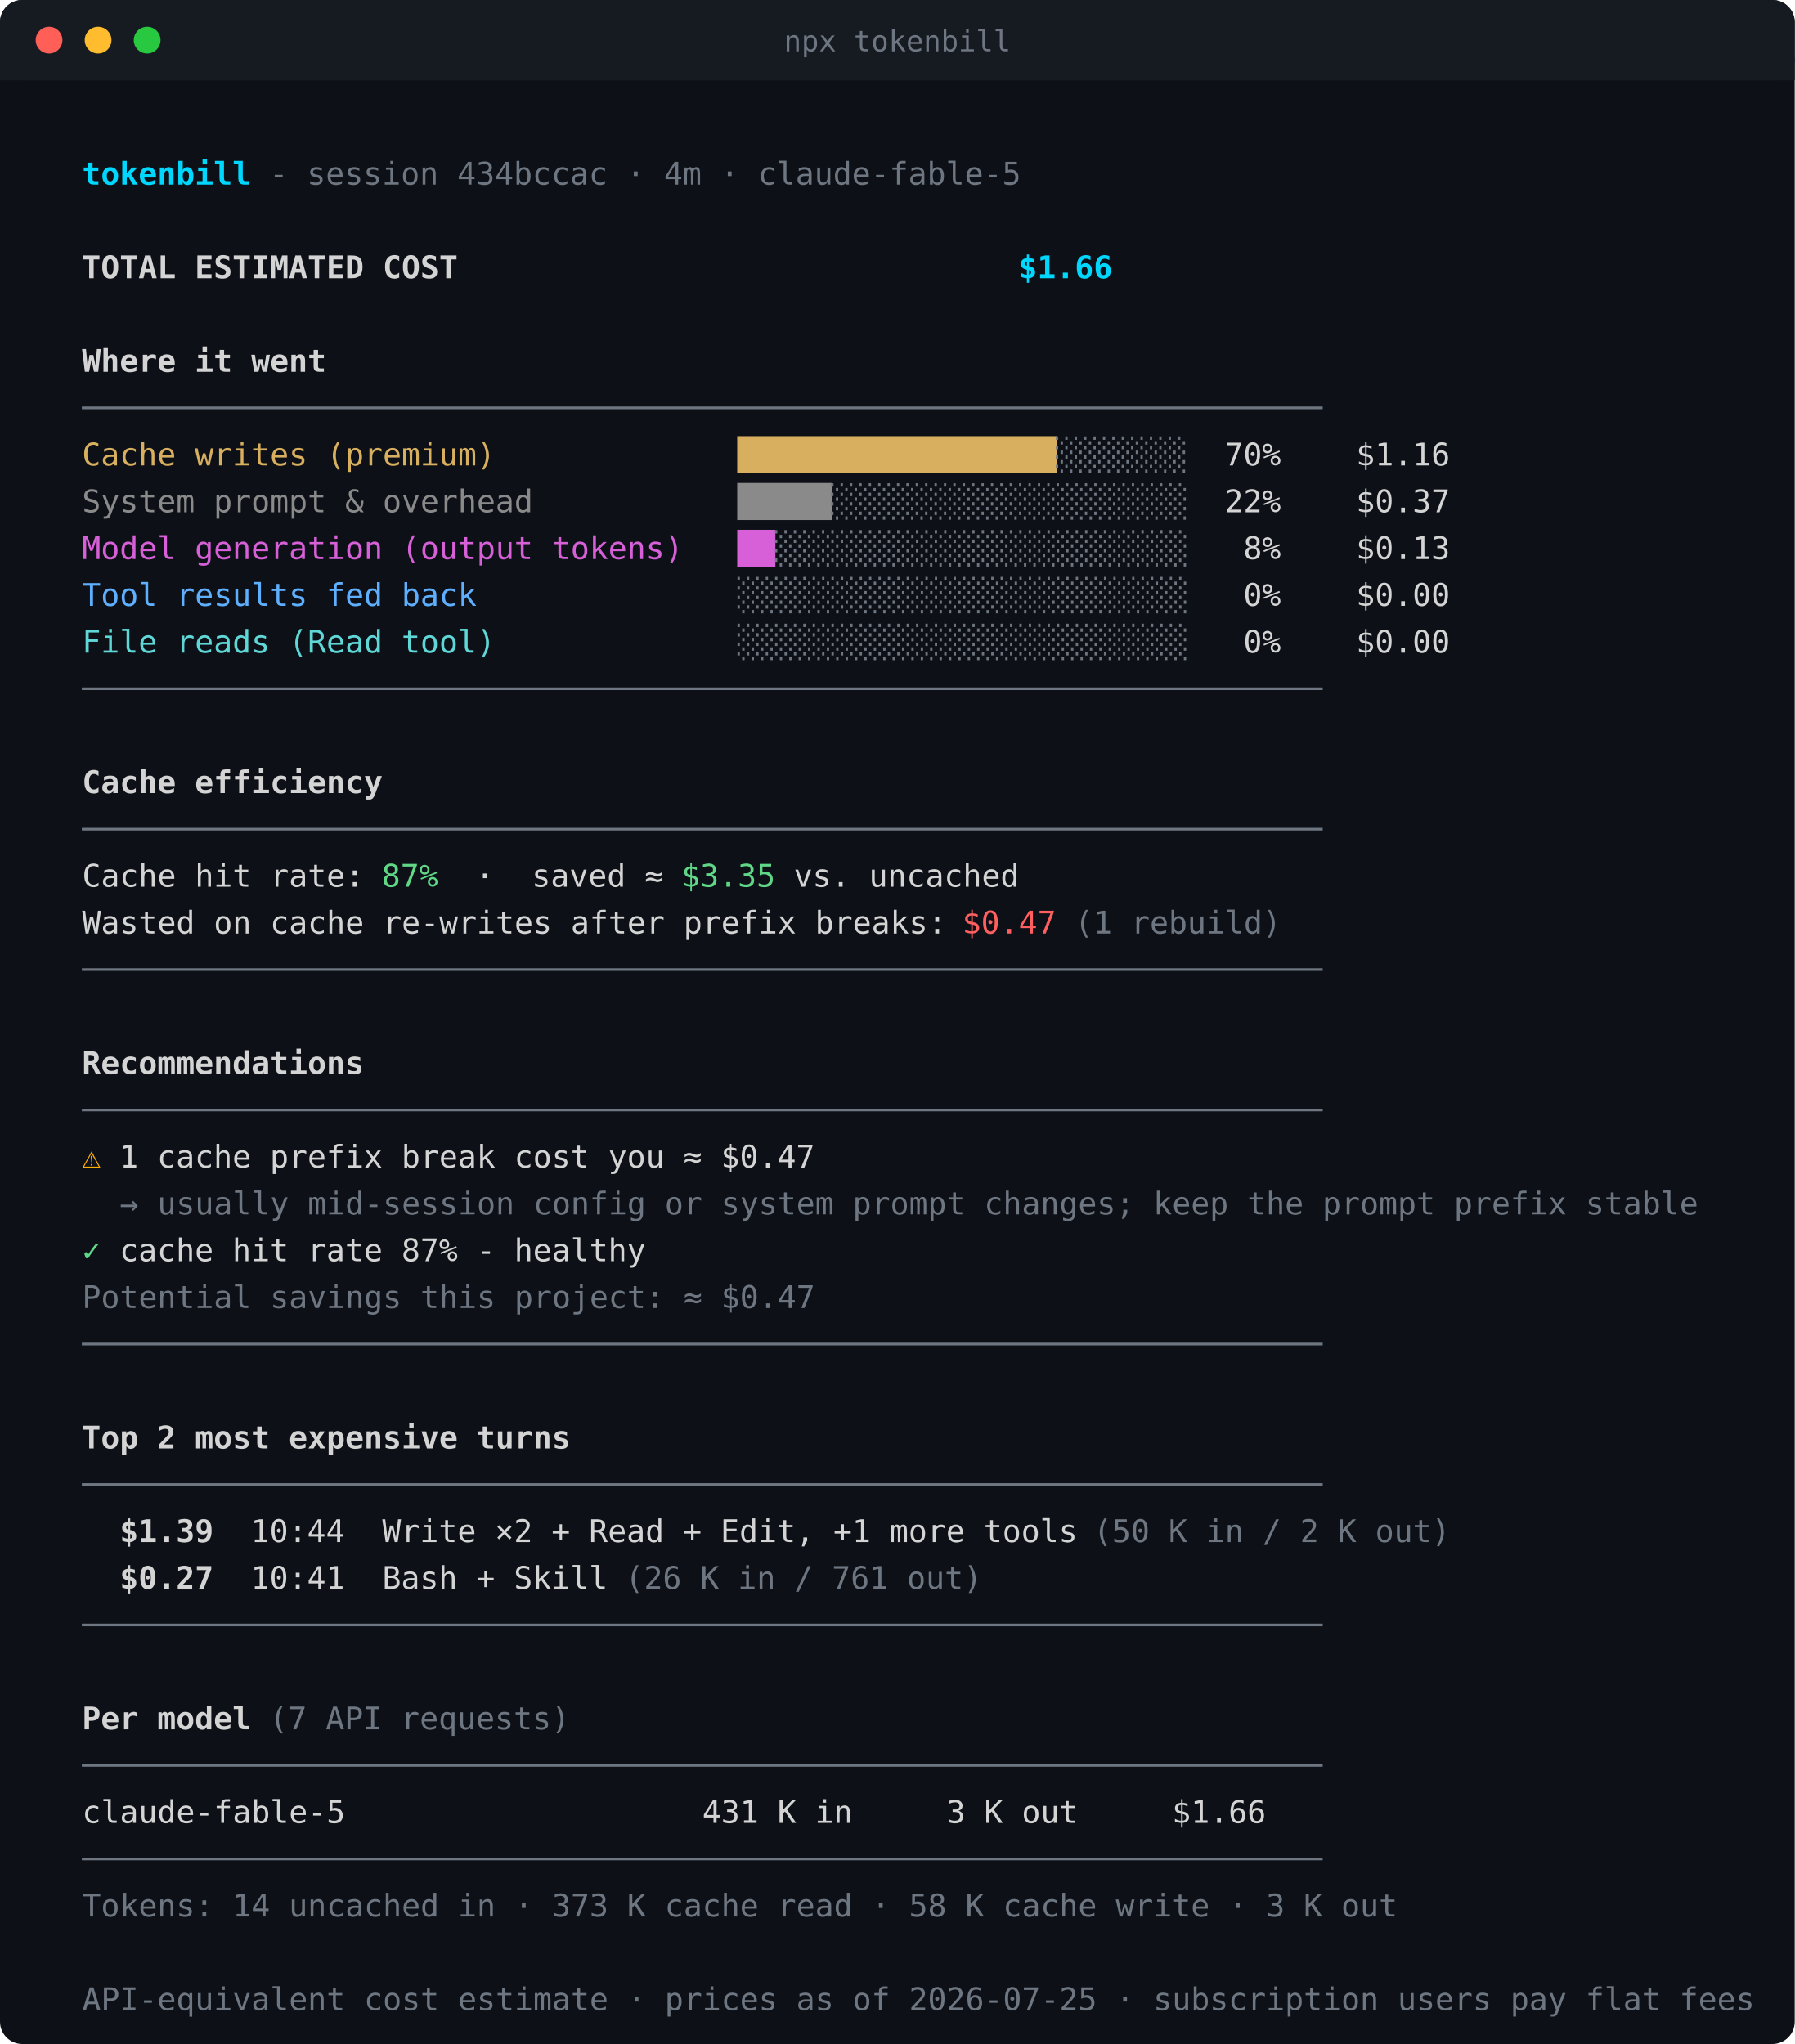
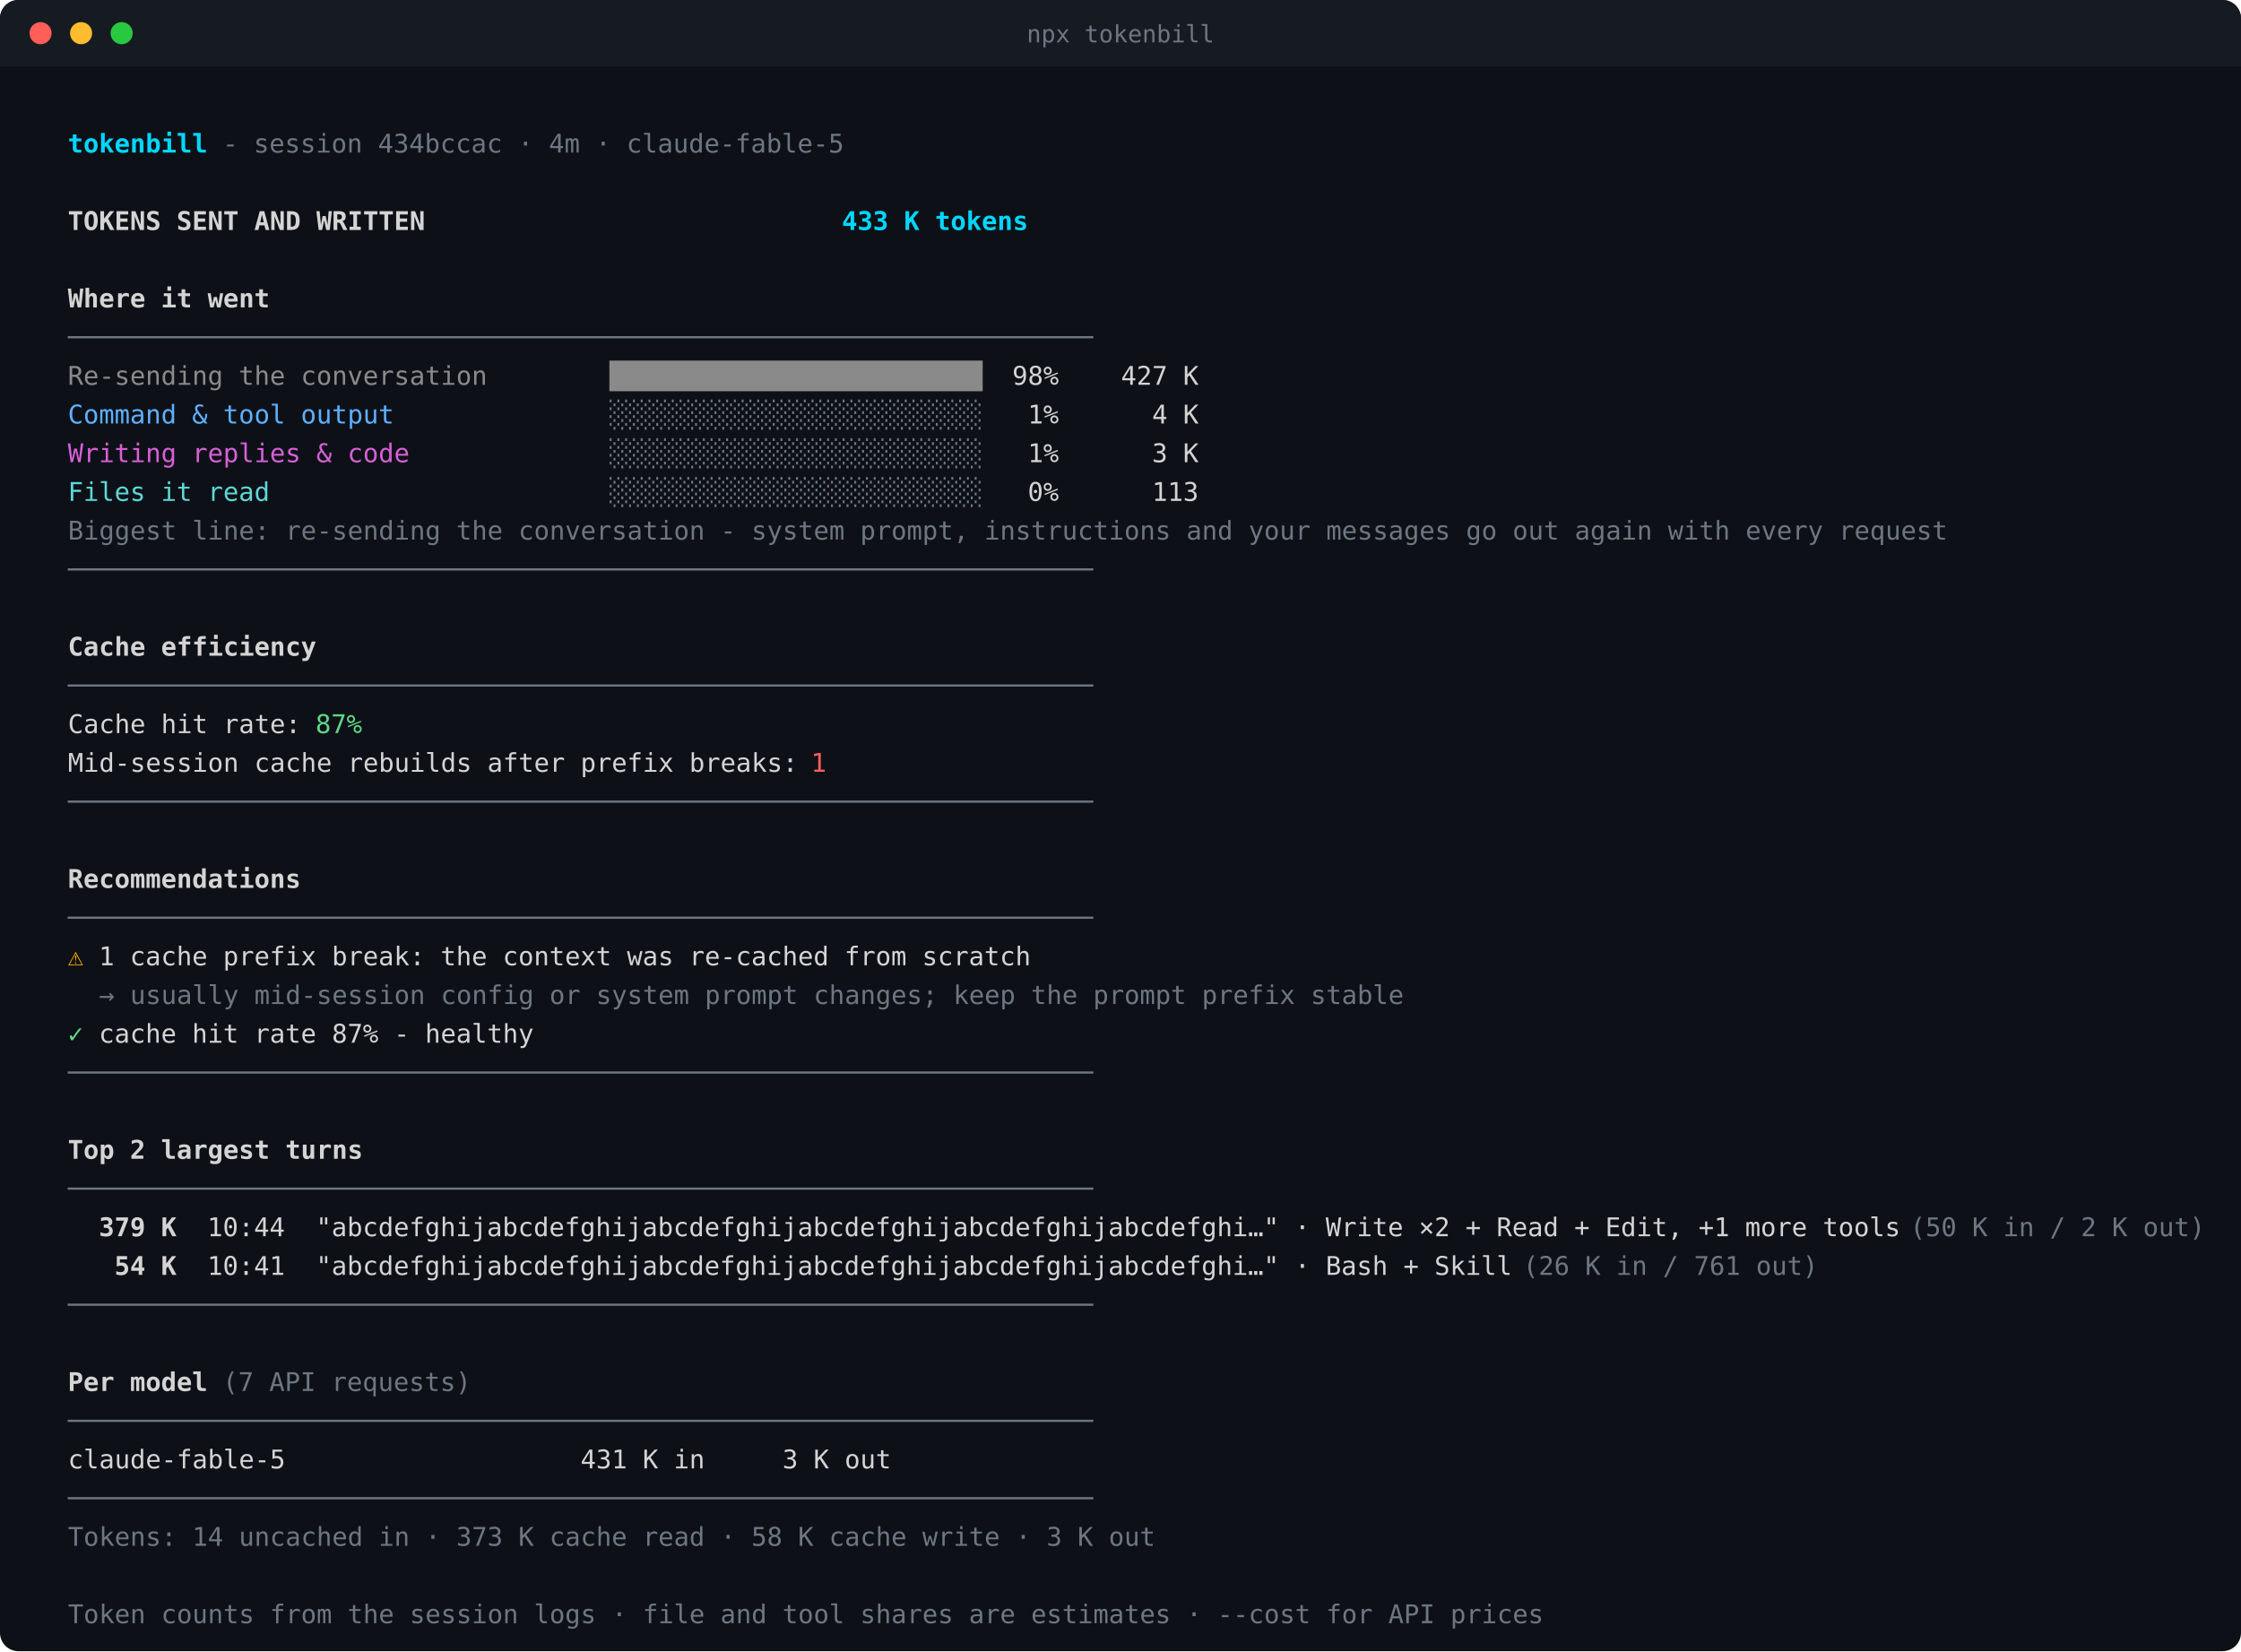
- <svg xmlns="http://www.w3.org/2000/svg" width="805" height="917" viewBox="0 0 805 917" font-family="'Cascadia Code','SF Mono',Consolas,Menlo,monospace" font-size="14">
-   <rect width="805" height="917" rx="10" fill="#0d1117" />
-   <rect width="805" height="36" rx="10" fill="#161b22" />
-   <rect y="26" width="805" height="10" fill="#161b22" />
+ <svg xmlns="http://www.w3.org/2000/svg" width="1216" height="896" viewBox="0 0 1216 896" font-family="'Cascadia Code','SF Mono',Consolas,Menlo,monospace" font-size="14">
+   <rect width="1216" height="896" rx="10" fill="#0d1117" />
+   <rect width="1216" height="36" rx="10" fill="#161b22" />
+   <rect y="26" width="1216" height="10" fill="#161b22" />
  <circle cx="22" cy="18" r="6" fill="#ff5f57" />
  <circle cx="44" cy="18" r="6" fill="#febc2e" />
  <circle cx="66" cy="18" r="6" fill="#28c840" />
-   <text x="402.5" y="23" fill="#6e7681" text-anchor="middle" font-size="13">npx tokenbill</text>
+   <text x="608" y="23" fill="#6e7681" text-anchor="middle" font-size="13">npx tokenbill</text>
  <text x="20.0" y="82.8" fill="#d4d4d4" xml:space="preserve">  </text>
  <text x="36.8" y="82.8" fill="#00d7ff" font-weight="bold" xml:space="preserve">tokenbill</text>
  <text x="112.4" y="82.8" fill="#d4d4d4" xml:space="preserve"> </text>
  <text x="120.8" y="82.8" fill="#6e7681" xml:space="preserve">- session 434bccac · 4m · claude-fable-5</text>
  <text x="20.0" y="124.8" fill="#d4d4d4" xml:space="preserve">  </text>
-   <text x="36.8" y="124.8" fill="#d4d4d4" font-weight="bold" xml:space="preserve">TOTAL ESTIMATED COST                              </text>
-   <text x="456.8" y="124.8" fill="#00d7ff" font-weight="bold" xml:space="preserve">$1.66</text>
+   <text x="36.8" y="124.8" fill="#d4d4d4" font-weight="bold" xml:space="preserve">TOKENS SENT AND WRITTEN                           </text>
+   <text x="456.8" y="124.8" fill="#00d7ff" font-weight="bold" xml:space="preserve">433 K tokens</text>
  <text x="20.0" y="166.8" fill="#d4d4d4" xml:space="preserve">  </text>
  <text x="36.8" y="166.8" fill="#d4d4d4" font-weight="bold" xml:space="preserve">Where it went</text>
  <text x="20.0" y="187.8" fill="#6e7681" xml:space="preserve">  ──────────────────────────────────────────────────────────────────</text>
  <text x="20.0" y="208.8" fill="#d4d4d4" xml:space="preserve">  </text>
-   <text x="36.8" y="208.8" fill="#d7af5f" xml:space="preserve">Cache writes (premium)            </text>
+   <text x="36.8" y="208.8" fill="#8a8a8a" xml:space="preserve">Re-sending the conversation       </text>
  <text x="322.4" y="208.8" fill="#d4d4d4" xml:space="preserve"> </text>
-   <text x="330.8" y="208.8" fill="#d7af5f" xml:space="preserve">█████████████████</text>
-   <text x="473.6" y="208.8" fill="#6e7681" xml:space="preserve">░░░░░░░</text>
-   <text x="532.4" y="208.8" fill="#d4d4d4" xml:space="preserve">  70%    $1.16</text>
+   <text x="330.8" y="208.8" fill="#8a8a8a" xml:space="preserve">████████████████████████</text>
+   <text x="532.4" y="208.8" fill="#d4d4d4" xml:space="preserve">  98%    427 K</text>
  <text x="20.0" y="229.8" fill="#d4d4d4" xml:space="preserve">  </text>
-   <text x="36.8" y="229.8" fill="#8a8a8a" xml:space="preserve">System prompt &amp; overhead          </text>
+   <text x="36.8" y="229.8" fill="#5fafff" xml:space="preserve">Command &amp; tool output             </text>
  <text x="322.4" y="229.8" fill="#d4d4d4" xml:space="preserve"> </text>
-   <text x="330.8" y="229.8" fill="#8a8a8a" xml:space="preserve">█████</text>
-   <text x="372.8" y="229.8" fill="#6e7681" xml:space="preserve">░░░░░░░░░░░░░░░░░░░</text>
-   <text x="532.4" y="229.8" fill="#d4d4d4" xml:space="preserve">  22%    $0.37</text>
+   <text x="330.8" y="229.8" fill="#6e7681" xml:space="preserve">░░░░░░░░░░░░░░░░░░░░░░░░</text>
+   <text x="532.4" y="229.8" fill="#d4d4d4" xml:space="preserve">   1%      4 K</text>
  <text x="20.0" y="250.8" fill="#d4d4d4" xml:space="preserve">  </text>
-   <text x="36.8" y="250.8" fill="#d75fd7" xml:space="preserve">Model generation (output tokens)  </text>
+   <text x="36.8" y="250.8" fill="#d75fd7" xml:space="preserve">Writing replies &amp; code            </text>
  <text x="322.4" y="250.8" fill="#d4d4d4" xml:space="preserve"> </text>
-   <text x="330.8" y="250.8" fill="#d75fd7" xml:space="preserve">██</text>
-   <text x="347.6" y="250.8" fill="#6e7681" xml:space="preserve">░░░░░░░░░░░░░░░░░░░░░░</text>
-   <text x="532.4" y="250.8" fill="#d4d4d4" xml:space="preserve">   8%    $0.13</text>
+   <text x="330.8" y="250.8" fill="#6e7681" xml:space="preserve">░░░░░░░░░░░░░░░░░░░░░░░░</text>
+   <text x="532.4" y="250.8" fill="#d4d4d4" xml:space="preserve">   1%      3 K</text>
  <text x="20.0" y="271.8" fill="#d4d4d4" xml:space="preserve">  </text>
-   <text x="36.8" y="271.8" fill="#5fafff" xml:space="preserve">Tool results fed back             </text>
+   <text x="36.8" y="271.8" fill="#5fd7d7" xml:space="preserve">Files it read                     </text>
  <text x="322.4" y="271.8" fill="#d4d4d4" xml:space="preserve"> </text>
  <text x="330.8" y="271.8" fill="#6e7681" xml:space="preserve">░░░░░░░░░░░░░░░░░░░░░░░░</text>
-   <text x="532.4" y="271.8" fill="#d4d4d4" xml:space="preserve">   0%    $0.00</text>
-   <text x="20.0" y="292.8" fill="#d4d4d4" xml:space="preserve">  </text>
-   <text x="36.8" y="292.8" fill="#5fd7d7" xml:space="preserve">File reads (Read tool)            </text>
-   <text x="322.4" y="292.8" fill="#d4d4d4" xml:space="preserve"> </text>
-   <text x="330.8" y="292.8" fill="#6e7681" xml:space="preserve">░░░░░░░░░░░░░░░░░░░░░░░░</text>
-   <text x="532.4" y="292.8" fill="#d4d4d4" xml:space="preserve">   0%    $0.00</text>
+   <text x="532.4" y="271.8" fill="#d4d4d4" xml:space="preserve">   0%      113</text>
+   <text x="20.0" y="292.8" fill="#6e7681" xml:space="preserve">  Biggest line: re-sending the conversation - system prompt, instructions and your messages go out again with every request</text>
  <text x="20.0" y="313.8" fill="#6e7681" xml:space="preserve">  ──────────────────────────────────────────────────────────────────</text>
  <text x="20.0" y="355.8" fill="#d4d4d4" xml:space="preserve">  </text>
  <text x="36.8" y="355.8" fill="#d4d4d4" font-weight="bold" xml:space="preserve">Cache efficiency</text>
  <text x="20.0" y="376.8" fill="#6e7681" xml:space="preserve">  ──────────────────────────────────────────────────────────────────</text>
  <text x="20.0" y="397.8" fill="#d4d4d4" xml:space="preserve">  Cache hit rate: </text>
  <text x="171.2" y="397.8" fill="#5fd787" xml:space="preserve">87%</text>
-   <text x="196.4" y="397.8" fill="#d4d4d4" xml:space="preserve">  ·  saved ≈ </text>
-   <text x="305.6" y="397.8" fill="#5fd787" xml:space="preserve">$3.35</text>
-   <text x="347.6" y="397.8" fill="#d4d4d4" xml:space="preserve"> vs. uncached</text>
-   <text x="20.0" y="418.8" fill="#d4d4d4" xml:space="preserve">  Wasted on cache re-writes after prefix breaks: </text>
-   <text x="431.6" y="418.8" fill="#ff5f5f" xml:space="preserve">$0.47</text>
-   <text x="473.6" y="418.8" fill="#d4d4d4" xml:space="preserve"> </text>
-   <text x="482.0" y="418.8" fill="#6e7681" xml:space="preserve">(1 rebuild)</text>
+   <text x="20.0" y="418.8" fill="#d4d4d4" xml:space="preserve">  Mid-session cache rebuilds after prefix breaks: </text>
+   <text x="440.0" y="418.8" fill="#ff5f5f" xml:space="preserve">1</text>
  <text x="20.0" y="439.8" fill="#6e7681" xml:space="preserve">  ──────────────────────────────────────────────────────────────────</text>
  <text x="20.0" y="481.8" fill="#d4d4d4" xml:space="preserve">  </text>
  <text x="36.8" y="481.8" fill="#d4d4d4" font-weight="bold" xml:space="preserve">Recommendations</text>
  <text x="20.0" y="502.8" fill="#6e7681" xml:space="preserve">  ──────────────────────────────────────────────────────────────────</text>
  <text x="20.0" y="523.8" fill="#d4d4d4" xml:space="preserve">  </text>
  <text x="36.8" y="523.8" fill="#ffaf00" xml:space="preserve">⚠</text>
-   <text x="45.2" y="523.8" fill="#d4d4d4" xml:space="preserve"> 1 cache prefix break cost you ≈ $0.47</text>
+   <text x="45.2" y="523.8" fill="#d4d4d4" xml:space="preserve"> 1 cache prefix break: the context was re-cached from scratch</text>
  <text x="20.0" y="544.8" fill="#6e7681" xml:space="preserve">    → usually mid-session config or system prompt changes; keep the prompt prefix stable</text>
  <text x="20.0" y="565.8" fill="#d4d4d4" xml:space="preserve">  </text>
  <text x="36.8" y="565.8" fill="#5fd787" xml:space="preserve">✓</text>
  <text x="45.2" y="565.8" fill="#d4d4d4" xml:space="preserve"> cache hit rate 87% - healthy</text>
-   <text x="20.0" y="586.8" fill="#6e7681" xml:space="preserve">  Potential savings this project: ≈ $0.47</text>
-   <text x="20.0" y="607.8" fill="#6e7681" xml:space="preserve">  ──────────────────────────────────────────────────────────────────</text>
-   <text x="20.0" y="649.8" fill="#d4d4d4" xml:space="preserve">  </text>
-   <text x="36.8" y="649.8" fill="#d4d4d4" font-weight="bold" xml:space="preserve">Top 2 most expensive turns</text>
-   <text x="20.0" y="670.8" fill="#6e7681" xml:space="preserve">  ──────────────────────────────────────────────────────────────────</text>
+   <text x="20.0" y="586.8" fill="#6e7681" xml:space="preserve">  ──────────────────────────────────────────────────────────────────</text>
+   <text x="20.0" y="628.8" fill="#d4d4d4" xml:space="preserve">  </text>
+   <text x="36.8" y="628.8" fill="#d4d4d4" font-weight="bold" xml:space="preserve">Top 2 largest turns</text>
+   <text x="20.0" y="649.8" fill="#6e7681" xml:space="preserve">  ──────────────────────────────────────────────────────────────────</text>
+   <text x="20.0" y="670.8" fill="#d4d4d4" xml:space="preserve">  </text>
+   <text x="36.8" y="670.8" fill="#d4d4d4" font-weight="bold" xml:space="preserve">  379 K</text>
+   <text x="95.6" y="670.8" fill="#d4d4d4" xml:space="preserve">  10:44  "abcdefghijabcdefghijabcdefghijabcdefghijabcdefghijabcdefghi…" · Write ×2 + Read + Edit, +1 more tools </text>
+   <text x="1036.4" y="670.8" fill="#6e7681" xml:space="preserve">(50 K in / 2 K out)</text>
  <text x="20.0" y="691.8" fill="#d4d4d4" xml:space="preserve">  </text>
-   <text x="36.8" y="691.8" fill="#d4d4d4" font-weight="bold" xml:space="preserve">  $1.39</text>
-   <text x="95.6" y="691.8" fill="#d4d4d4" xml:space="preserve">  10:44  Write ×2 + Read + Edit, +1 more tools </text>
-   <text x="490.4" y="691.8" fill="#6e7681" xml:space="preserve">(50 K in / 2 K out)</text>
-   <text x="20.0" y="712.8" fill="#d4d4d4" xml:space="preserve">  </text>
-   <text x="36.8" y="712.8" fill="#d4d4d4" font-weight="bold" xml:space="preserve">  $0.27</text>
-   <text x="95.6" y="712.8" fill="#d4d4d4" xml:space="preserve">  10:41  Bash + Skill </text>
-   <text x="280.4" y="712.8" fill="#6e7681" xml:space="preserve">(26 K in / 761 out)</text>
-   <text x="20.0" y="733.8" fill="#6e7681" xml:space="preserve">  ──────────────────────────────────────────────────────────────────</text>
-   <text x="20.0" y="775.8" fill="#d4d4d4" xml:space="preserve">  </text>
-   <text x="36.8" y="775.8" fill="#d4d4d4" font-weight="bold" xml:space="preserve">Per model</text>
-   <text x="112.4" y="775.8" fill="#d4d4d4" xml:space="preserve"> </text>
-   <text x="120.8" y="775.8" fill="#6e7681" xml:space="preserve">(7 API requests)</text>
-   <text x="20.0" y="796.8" fill="#6e7681" xml:space="preserve">  ──────────────────────────────────────────────────────────────────</text>
-   <text x="20.0" y="817.8" fill="#d4d4d4" xml:space="preserve">  claude-fable-5                   431 K in     3 K out     $1.66</text>
-   <text x="20.0" y="838.8" fill="#6e7681" xml:space="preserve">  ──────────────────────────────────────────────────────────────────</text>
-   <text x="20.0" y="859.8" fill="#6e7681" xml:space="preserve">  Tokens: 14 uncached in · 373 K cache read · 58 K cache write · 3 K out</text>
-   <text x="20.0" y="901.8" fill="#6e7681" xml:space="preserve">  API-equivalent cost estimate · prices as of 2026-07-25 · subscription users pay flat fees</text>
+   <text x="36.8" y="691.8" fill="#d4d4d4" font-weight="bold" xml:space="preserve">   54 K</text>
+   <text x="95.6" y="691.8" fill="#d4d4d4" xml:space="preserve">  10:41  "abcdefghijabcdefghijabcdefghijabcdefghijabcdefghijabcdefghi…" · Bash + Skill </text>
+   <text x="826.4" y="691.8" fill="#6e7681" xml:space="preserve">(26 K in / 761 out)</text>
+   <text x="20.0" y="712.8" fill="#6e7681" xml:space="preserve">  ──────────────────────────────────────────────────────────────────</text>
+   <text x="20.0" y="754.8" fill="#d4d4d4" xml:space="preserve">  </text>
+   <text x="36.8" y="754.8" fill="#d4d4d4" font-weight="bold" xml:space="preserve">Per model</text>
+   <text x="112.4" y="754.8" fill="#d4d4d4" xml:space="preserve"> </text>
+   <text x="120.8" y="754.8" fill="#6e7681" xml:space="preserve">(7 API requests)</text>
+   <text x="20.0" y="775.8" fill="#6e7681" xml:space="preserve">  ──────────────────────────────────────────────────────────────────</text>
+   <text x="20.0" y="796.8" fill="#d4d4d4" xml:space="preserve">  claude-fable-5                   431 K in     3 K out</text>
+   <text x="20.0" y="817.8" fill="#6e7681" xml:space="preserve">  ──────────────────────────────────────────────────────────────────</text>
+   <text x="20.0" y="838.8" fill="#6e7681" xml:space="preserve">  Tokens: 14 uncached in · 373 K cache read · 58 K cache write · 3 K out</text>
+   <text x="20.0" y="880.8" fill="#6e7681" xml:space="preserve">  Token counts from the session logs · file and tool shares are estimates · --cost for API prices</text>
</svg>
